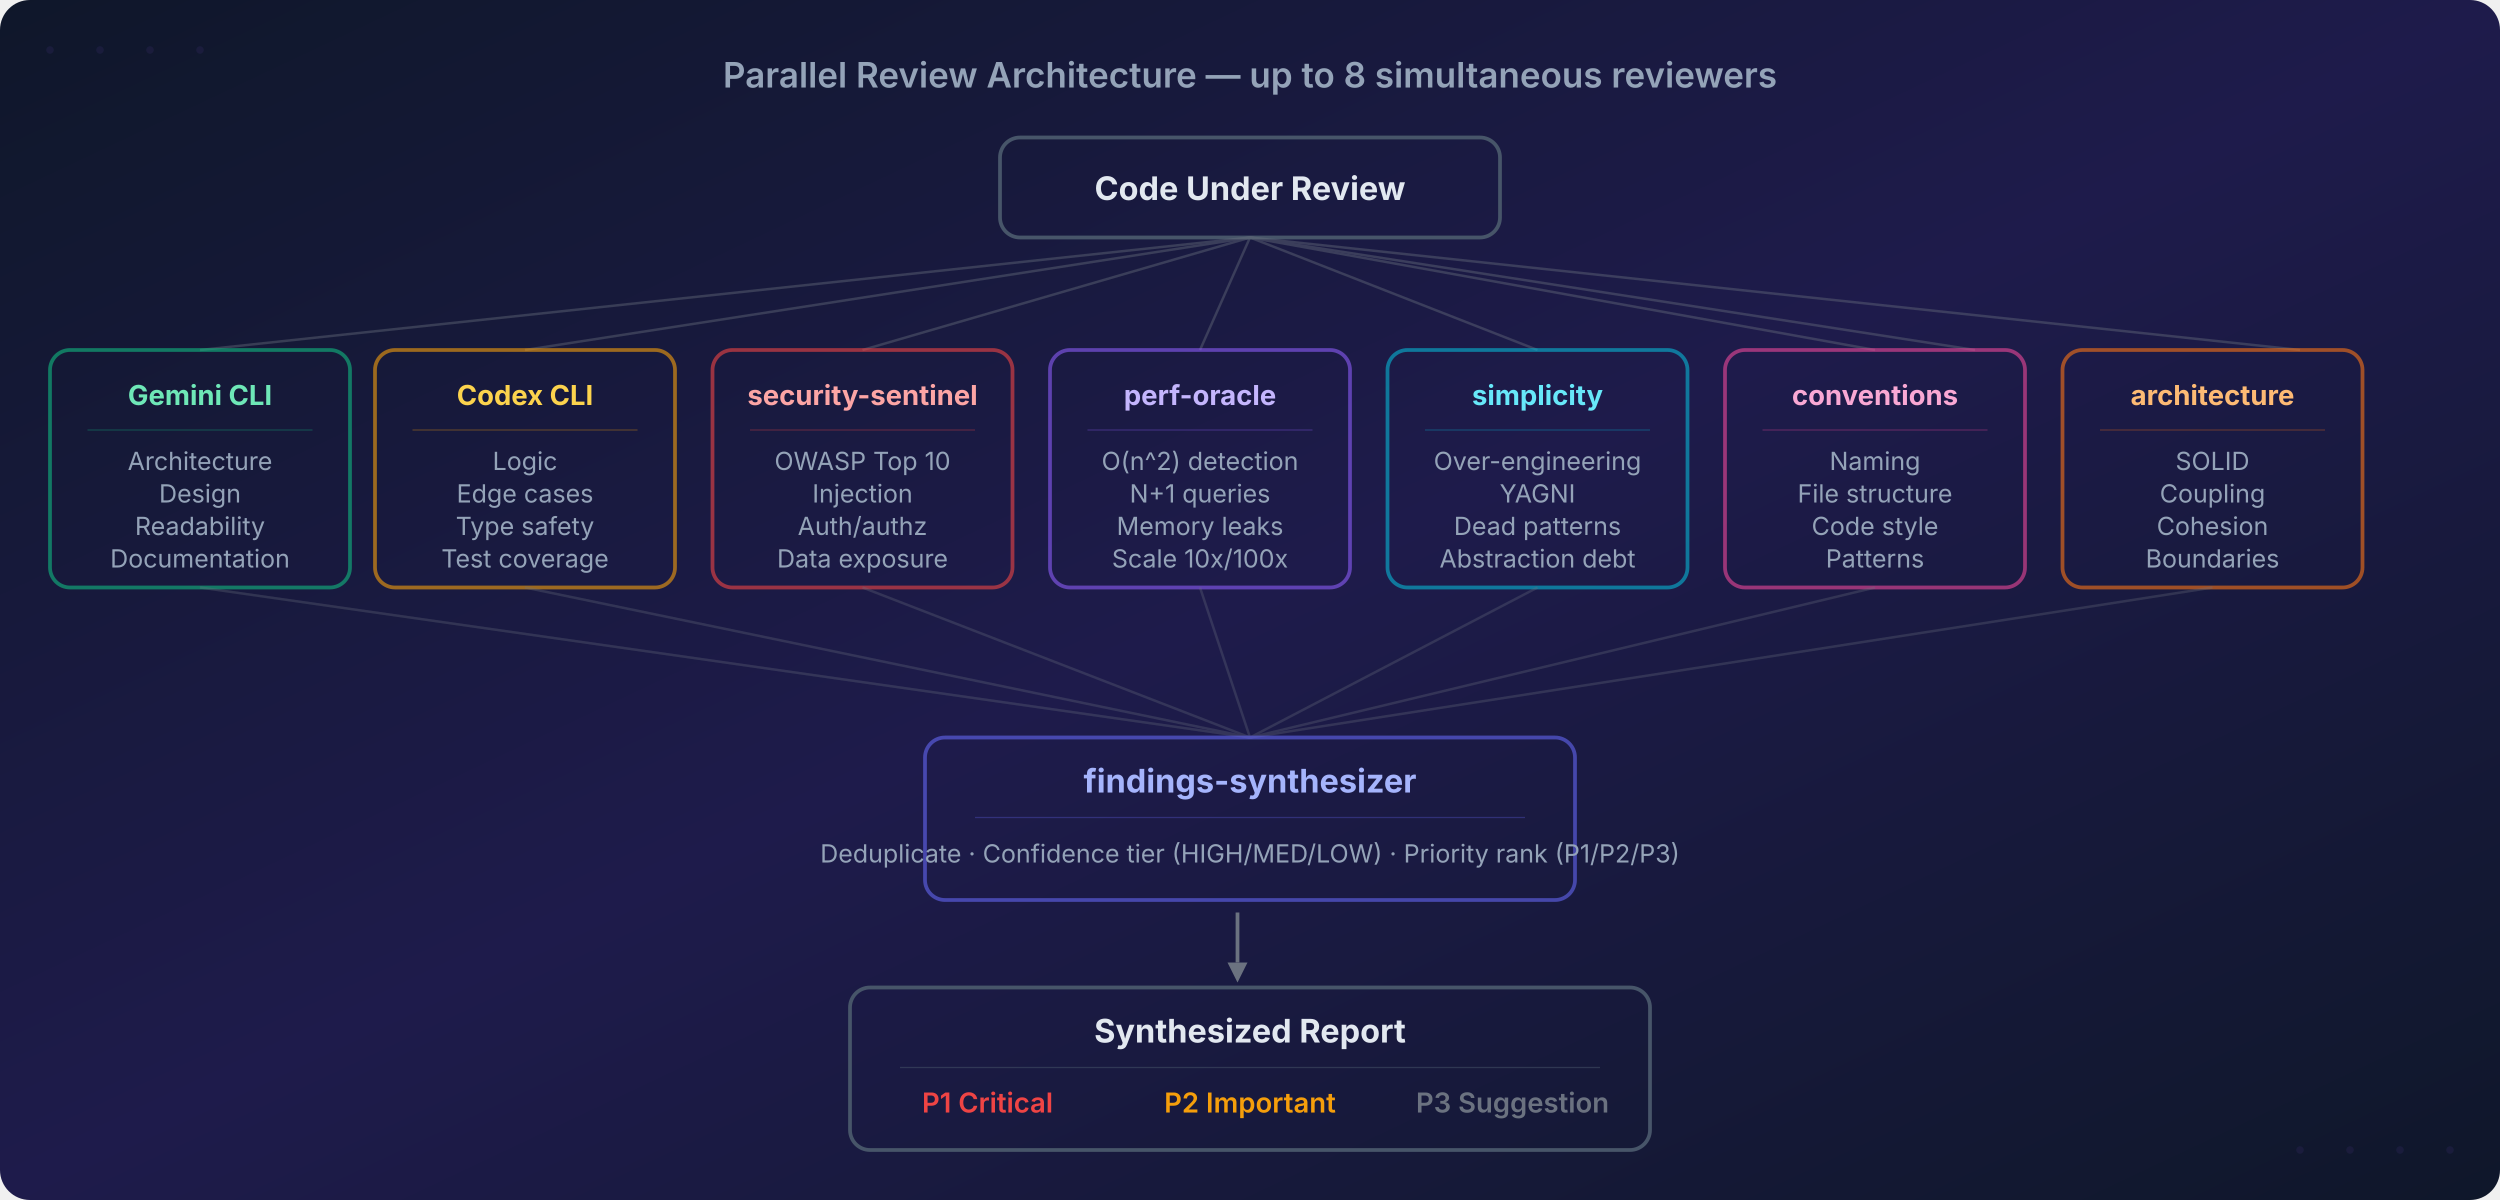
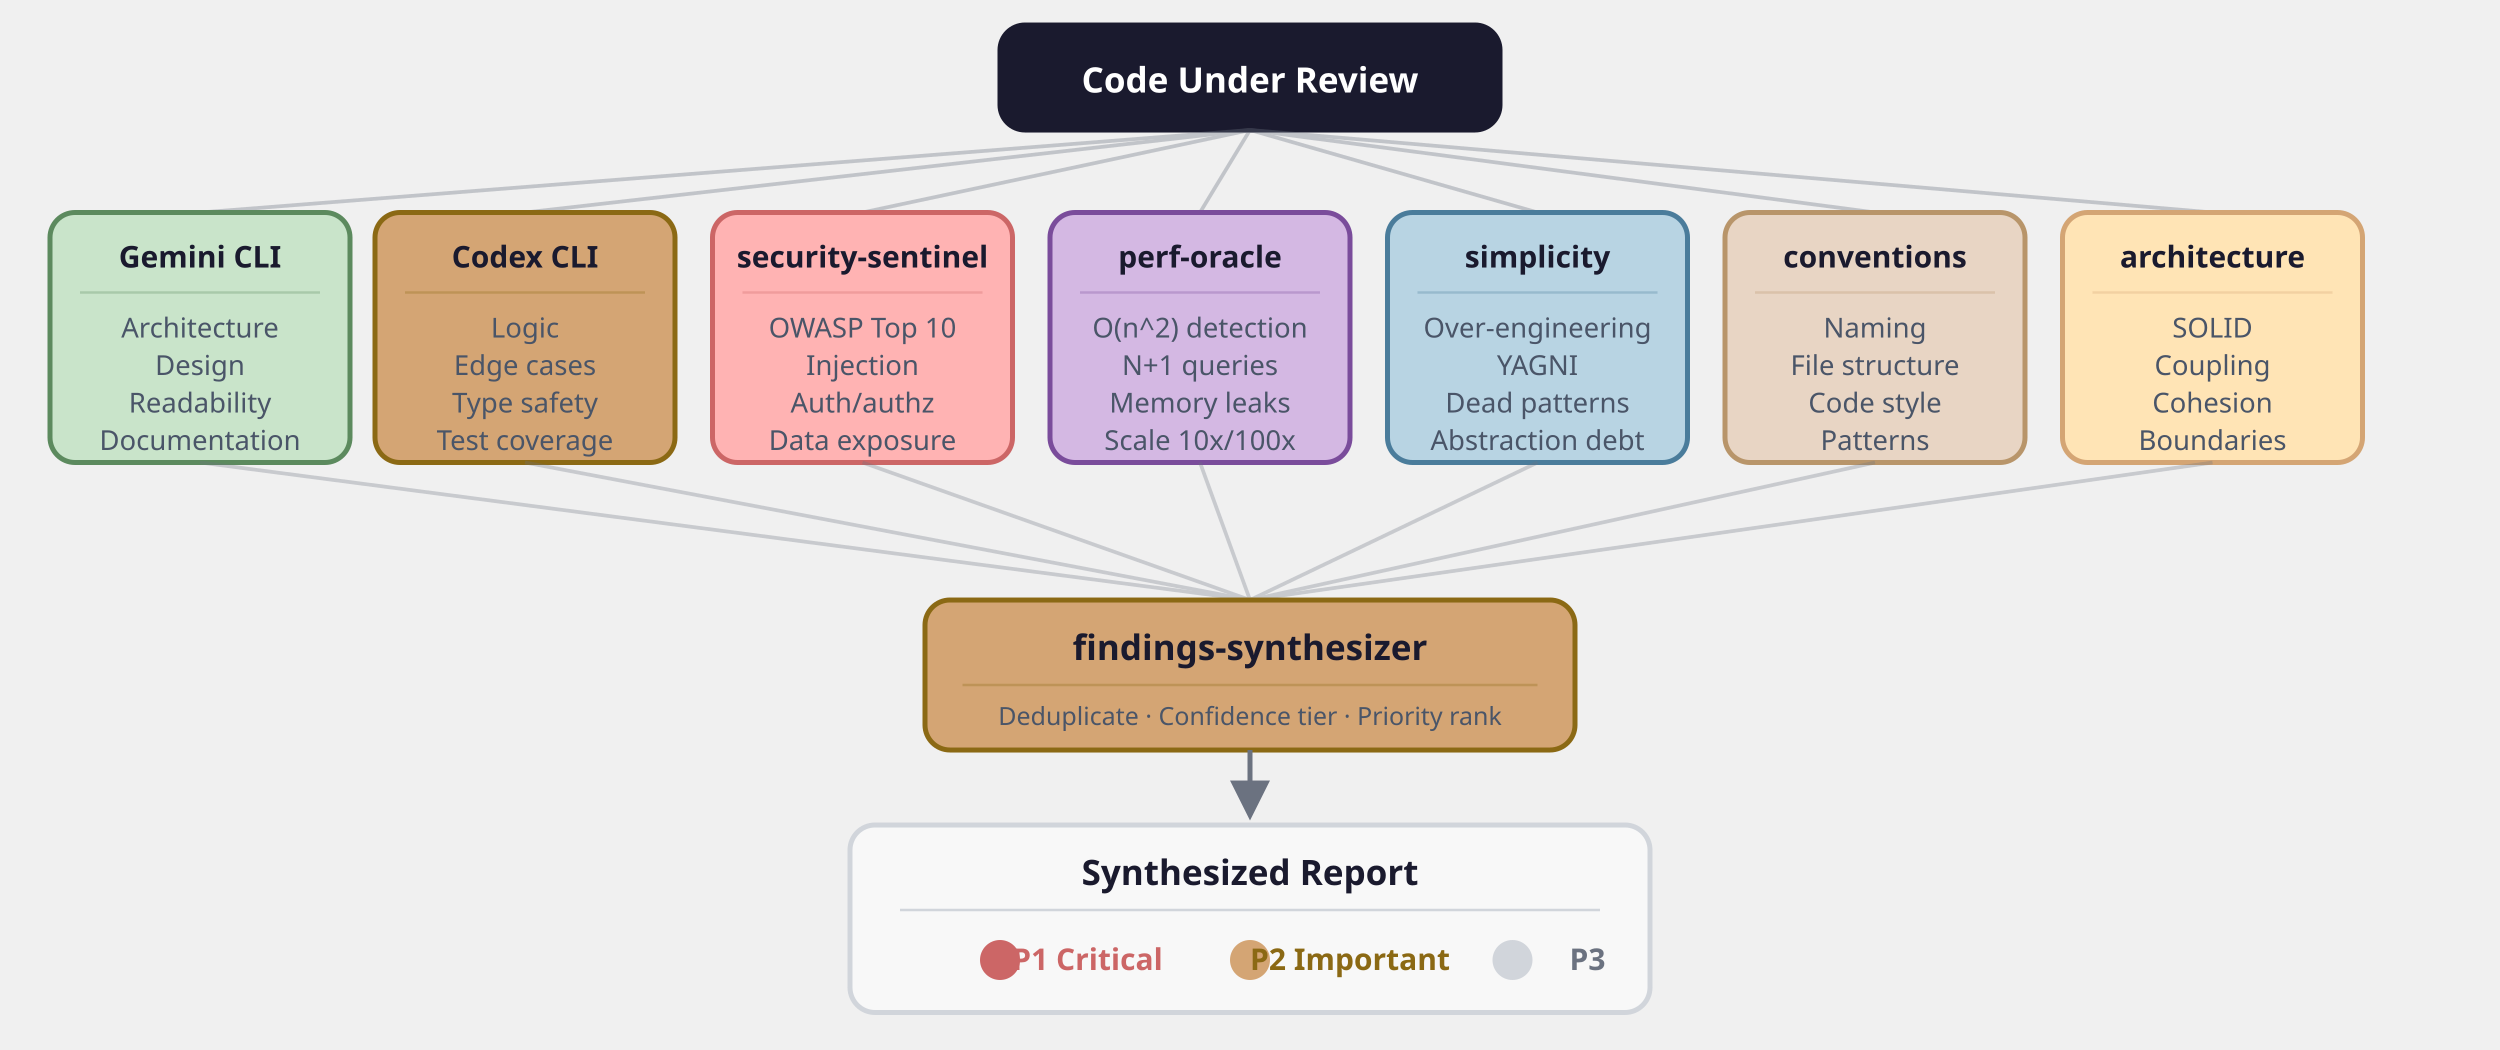
- <svg xmlns="http://www.w3.org/2000/svg" viewBox="0 0 1000 480">
+ <svg xmlns="http://www.w3.org/2000/svg" viewBox="0 0 1000 420" style="background-color:transparent">
  <defs>
-     <linearGradient id="bg3" x1="0%" y1="0%" x2="100%" y2="100%">
-       <stop offset="0%" style="stop-color:#0f172a" />
-       <stop offset="50%" style="stop-color:#1e1b4b" />
-       <stop offset="100%" style="stop-color:#0f172a" />
-     </linearGradient>
+     <marker id="arr3" viewBox="0 0 10 10" refX="8" refY="5" markerWidth="8" markerHeight="8" orient="auto">
+       <path d="M 0 0 L 10 5 L 0 10 z" fill="#6B7280" />
+     </marker>
  </defs>
-   <rect width="1000" height="480" fill="url(#bg3)" rx="12" />
-   <g opacity="0.08" fill="#8b5cf6">
-     <circle cx="20" cy="20" r="1.5" />
-     <circle cx="40" cy="20" r="1.5" />
-     <circle cx="60" cy="20" r="1.5" />
-     <circle cx="80" cy="20" r="1.5" />
-     <circle cx="920" cy="460" r="1.5" />
-     <circle cx="940" cy="460" r="1.5" />
-     <circle cx="960" cy="460" r="1.5" />
-     <circle cx="980" cy="460" r="1.5" />
+   <g transform="translate(400, 10)">
+     <rect width="200" height="42" rx="10" fill="#1a1a2e" stroke="#1a1a2e" stroke-width="2" />
+     <text x="100" y="27" text-anchor="middle" font-family="system-ui, sans-serif" font-size="14" font-weight="700" fill="white">Code Under Review</text>
  </g>
-   <text x="500" y="35" text-anchor="middle" font-family="system-ui, -apple-system, 'Segoe UI', sans-serif" font-size="14" font-weight="600" fill="#94a3b8">Parallel Review Architecture — up to 8 simultaneous reviewers</text>
-   <g transform="translate(400, 55)">
-     <rect width="200" height="40" rx="8" fill="none" stroke="#475569" stroke-width="1.5" />
-     <text x="100" y="25" text-anchor="middle" font-family="system-ui, -apple-system, sans-serif" font-size="13" font-weight="700" fill="#e2e8f0">Code Under Review</text>
+   <g stroke="#6B7280" stroke-width="1.5" opacity="0.35">
+     <line x1="500" y1="52" x2="80" y2="85" />
+     <line x1="500" y1="52" x2="210" y2="85" />
+     <line x1="500" y1="52" x2="345" y2="85" />
+     <line x1="500" y1="52" x2="480" y2="85" />
+     <line x1="500" y1="52" x2="615" y2="85" />
+     <line x1="500" y1="52" x2="750" y2="85" />
+     <line x1="500" y1="52" x2="885" y2="85" />
  </g>
-   <g stroke="#6B7280" stroke-width="1" opacity="0.4">
-     <line x1="500" y1="95" x2="80" y2="140" />
-     <line x1="500" y1="95" x2="210" y2="140" />
-     <line x1="500" y1="95" x2="345" y2="140" />
-     <line x1="500" y1="95" x2="480" y2="140" />
-     <line x1="500" y1="95" x2="615" y2="140" />
-     <line x1="500" y1="95" x2="750" y2="140" />
-     <line x1="500" y1="95" x2="790" y2="140" />
-     <line x1="500" y1="95" x2="920" y2="140" />
+   <g transform="translate(20, 85)">
+     <rect width="120" height="100" rx="10" fill="#C9E4CA" stroke="#5C8A5E" stroke-width="2" />
+     <text x="60" y="22" text-anchor="middle" font-family="system-ui, sans-serif" font-size="12" font-weight="700" fill="#1a1a2e">Gemini CLI</text>
+     <line x1="12" y1="32" x2="108" y2="32" stroke="#5C8A5E" stroke-width="1" opacity="0.3" />
+     <text x="60" y="50" text-anchor="middle" font-family="system-ui, sans-serif" font-size="11" fill="#4a5568">Architecture</text>
+     <text x="60" y="65" text-anchor="middle" font-family="system-ui, sans-serif" font-size="11" fill="#4a5568">Design</text>
+     <text x="60" y="80" text-anchor="middle" font-family="system-ui, sans-serif" font-size="11" fill="#4a5568">Readability</text>
+     <text x="60" y="95" text-anchor="middle" font-family="system-ui, sans-serif" font-size="11" fill="#4a5568">Documentation</text>
  </g>
-   <g transform="translate(20, 140)">
-     <rect width="120" height="95" rx="8" fill="none" stroke="#10b981" stroke-width="1.5" opacity="0.6" />
-     <text x="60" y="22" text-anchor="middle" font-family="system-ui, -apple-system, sans-serif" font-size="11" font-weight="700" fill="#6ee7b7">Gemini CLI</text>
-     <line x1="15" y1="32" x2="105" y2="32" stroke="#10b981" stroke-width="0.5" opacity="0.3" />
-     <text x="60" y="48" text-anchor="middle" font-family="system-ui, -apple-system, sans-serif" font-size="10" fill="#94a3b8">Architecture</text>
-     <text x="60" y="61" text-anchor="middle" font-family="system-ui, -apple-system, sans-serif" font-size="10" fill="#94a3b8">Design</text>
-     <text x="60" y="74" text-anchor="middle" font-family="system-ui, -apple-system, sans-serif" font-size="10" fill="#94a3b8">Readability</text>
-     <text x="60" y="87" text-anchor="middle" font-family="system-ui, -apple-system, sans-serif" font-size="10" fill="#94a3b8">Documentation</text>
+   <g transform="translate(150, 85)">
+     <rect width="120" height="100" rx="10" fill="#D4A574" stroke="#8B6914" stroke-width="2" />
+     <text x="60" y="22" text-anchor="middle" font-family="system-ui, sans-serif" font-size="12" font-weight="700" fill="#1a1a2e">Codex CLI</text>
+     <line x1="12" y1="32" x2="108" y2="32" stroke="#8B6914" stroke-width="1" opacity="0.3" />
+     <text x="60" y="50" text-anchor="middle" font-family="system-ui, sans-serif" font-size="11" fill="#4a5568">Logic</text>
+     <text x="60" y="65" text-anchor="middle" font-family="system-ui, sans-serif" font-size="11" fill="#4a5568">Edge cases</text>
+     <text x="60" y="80" text-anchor="middle" font-family="system-ui, sans-serif" font-size="11" fill="#4a5568">Type safety</text>
+     <text x="60" y="95" text-anchor="middle" font-family="system-ui, sans-serif" font-size="11" fill="#4a5568">Test coverage</text>
  </g>
-   <g transform="translate(150, 140)">
-     <rect width="120" height="95" rx="8" fill="none" stroke="#f59e0b" stroke-width="1.5" opacity="0.6" />
-     <text x="60" y="22" text-anchor="middle" font-family="system-ui, -apple-system, sans-serif" font-size="11" font-weight="700" fill="#fcd34d">Codex CLI</text>
-     <line x1="15" y1="32" x2="105" y2="32" stroke="#f59e0b" stroke-width="0.5" opacity="0.3" />
-     <text x="60" y="48" text-anchor="middle" font-family="system-ui, -apple-system, sans-serif" font-size="10" fill="#94a3b8">Logic</text>
-     <text x="60" y="61" text-anchor="middle" font-family="system-ui, -apple-system, sans-serif" font-size="10" fill="#94a3b8">Edge cases</text>
-     <text x="60" y="74" text-anchor="middle" font-family="system-ui, -apple-system, sans-serif" font-size="10" fill="#94a3b8">Type safety</text>
-     <text x="60" y="87" text-anchor="middle" font-family="system-ui, -apple-system, sans-serif" font-size="10" fill="#94a3b8">Test coverage</text>
+   <g transform="translate(285, 85)">
+     <rect width="120" height="100" rx="10" fill="#FFB3B3" stroke="#CC6666" stroke-width="2" />
+     <text x="60" y="22" text-anchor="middle" font-family="system-ui, sans-serif" font-size="12" font-weight="700" fill="#1a1a2e">security-sentinel</text>
+     <line x1="12" y1="32" x2="108" y2="32" stroke="#CC6666" stroke-width="1" opacity="0.3" />
+     <text x="60" y="50" text-anchor="middle" font-family="system-ui, sans-serif" font-size="11" fill="#4a5568">OWASP Top 10</text>
+     <text x="60" y="65" text-anchor="middle" font-family="system-ui, sans-serif" font-size="11" fill="#4a5568">Injection</text>
+     <text x="60" y="80" text-anchor="middle" font-family="system-ui, sans-serif" font-size="11" fill="#4a5568">Auth/authz</text>
+     <text x="60" y="95" text-anchor="middle" font-family="system-ui, sans-serif" font-size="11" fill="#4a5568">Data exposure</text>
  </g>
-   <g transform="translate(285, 140)">
-     <rect width="120" height="95" rx="8" fill="none" stroke="#ef4444" stroke-width="1.5" opacity="0.6" />
-     <text x="60" y="22" text-anchor="middle" font-family="system-ui, -apple-system, sans-serif" font-size="11" font-weight="700" fill="#fca5a5">security-sentinel</text>
-     <line x1="15" y1="32" x2="105" y2="32" stroke="#ef4444" stroke-width="0.5" opacity="0.3" />
-     <text x="60" y="48" text-anchor="middle" font-family="system-ui, -apple-system, sans-serif" font-size="10" fill="#94a3b8">OWASP Top 10</text>
-     <text x="60" y="61" text-anchor="middle" font-family="system-ui, -apple-system, sans-serif" font-size="10" fill="#94a3b8">Injection</text>
-     <text x="60" y="74" text-anchor="middle" font-family="system-ui, -apple-system, sans-serif" font-size="10" fill="#94a3b8">Auth/authz</text>
-     <text x="60" y="87" text-anchor="middle" font-family="system-ui, -apple-system, sans-serif" font-size="10" fill="#94a3b8">Data exposure</text>
+   <g transform="translate(420, 85)">
+     <rect width="120" height="100" rx="10" fill="#D4B8E3" stroke="#7A4C9B" stroke-width="2" />
+     <text x="60" y="22" text-anchor="middle" font-family="system-ui, sans-serif" font-size="12" font-weight="700" fill="#1a1a2e">perf-oracle</text>
+     <line x1="12" y1="32" x2="108" y2="32" stroke="#7A4C9B" stroke-width="1" opacity="0.3" />
+     <text x="60" y="50" text-anchor="middle" font-family="system-ui, sans-serif" font-size="11" fill="#4a5568">O(n^2) detection</text>
+     <text x="60" y="65" text-anchor="middle" font-family="system-ui, sans-serif" font-size="11" fill="#4a5568">N+1 queries</text>
+     <text x="60" y="80" text-anchor="middle" font-family="system-ui, sans-serif" font-size="11" fill="#4a5568">Memory leaks</text>
+     <text x="60" y="95" text-anchor="middle" font-family="system-ui, sans-serif" font-size="11" fill="#4a5568">Scale 10x/100x</text>
  </g>
-   <g transform="translate(420, 140)">
-     <rect width="120" height="95" rx="8" fill="none" stroke="#8b5cf6" stroke-width="1.5" opacity="0.6" />
-     <text x="60" y="22" text-anchor="middle" font-family="system-ui, -apple-system, sans-serif" font-size="11" font-weight="700" fill="#c4b5fd">perf-oracle</text>
-     <line x1="15" y1="32" x2="105" y2="32" stroke="#8b5cf6" stroke-width="0.5" opacity="0.3" />
-     <text x="60" y="48" text-anchor="middle" font-family="system-ui, -apple-system, sans-serif" font-size="10" fill="#94a3b8">O(n^2) detection</text>
-     <text x="60" y="61" text-anchor="middle" font-family="system-ui, -apple-system, sans-serif" font-size="10" fill="#94a3b8">N+1 queries</text>
-     <text x="60" y="74" text-anchor="middle" font-family="system-ui, -apple-system, sans-serif" font-size="10" fill="#94a3b8">Memory leaks</text>
-     <text x="60" y="87" text-anchor="middle" font-family="system-ui, -apple-system, sans-serif" font-size="10" fill="#94a3b8">Scale 10x/100x</text>
+   <g transform="translate(555, 85)">
+     <rect width="120" height="100" rx="10" fill="#B8D4E3" stroke="#4A7C9B" stroke-width="2" />
+     <text x="60" y="22" text-anchor="middle" font-family="system-ui, sans-serif" font-size="12" font-weight="700" fill="#1a1a2e">simplicity</text>
+     <line x1="12" y1="32" x2="108" y2="32" stroke="#4A7C9B" stroke-width="1" opacity="0.3" />
+     <text x="60" y="50" text-anchor="middle" font-family="system-ui, sans-serif" font-size="11" fill="#4a5568">Over-engineering</text>
+     <text x="60" y="65" text-anchor="middle" font-family="system-ui, sans-serif" font-size="11" fill="#4a5568">YAGNI</text>
+     <text x="60" y="80" text-anchor="middle" font-family="system-ui, sans-serif" font-size="11" fill="#4a5568">Dead patterns</text>
+     <text x="60" y="95" text-anchor="middle" font-family="system-ui, sans-serif" font-size="11" fill="#4a5568">Abstraction debt</text>
  </g>
-   <g transform="translate(555, 140)">
-     <rect width="120" height="95" rx="8" fill="none" stroke="#06b6d4" stroke-width="1.5" opacity="0.6" />
-     <text x="60" y="22" text-anchor="middle" font-family="system-ui, -apple-system, sans-serif" font-size="11" font-weight="700" fill="#67e8f9">simplicity</text>
-     <line x1="15" y1="32" x2="105" y2="32" stroke="#06b6d4" stroke-width="0.5" opacity="0.3" />
-     <text x="60" y="48" text-anchor="middle" font-family="system-ui, -apple-system, sans-serif" font-size="10" fill="#94a3b8">Over-engineering</text>
-     <text x="60" y="61" text-anchor="middle" font-family="system-ui, -apple-system, sans-serif" font-size="10" fill="#94a3b8">YAGNI</text>
-     <text x="60" y="74" text-anchor="middle" font-family="system-ui, -apple-system, sans-serif" font-size="10" fill="#94a3b8">Dead patterns</text>
-     <text x="60" y="87" text-anchor="middle" font-family="system-ui, -apple-system, sans-serif" font-size="10" fill="#94a3b8">Abstraction debt</text>
+   <g transform="translate(690, 85)">
+     <rect width="120" height="100" rx="10" fill="#E8D5C4" stroke="#B8956A" stroke-width="2" />
+     <text x="60" y="22" text-anchor="middle" font-family="system-ui, sans-serif" font-size="12" font-weight="700" fill="#1a1a2e">conventions</text>
+     <line x1="12" y1="32" x2="108" y2="32" stroke="#B8956A" stroke-width="1" opacity="0.3" />
+     <text x="60" y="50" text-anchor="middle" font-family="system-ui, sans-serif" font-size="11" fill="#4a5568">Naming</text>
+     <text x="60" y="65" text-anchor="middle" font-family="system-ui, sans-serif" font-size="11" fill="#4a5568">File structure</text>
+     <text x="60" y="80" text-anchor="middle" font-family="system-ui, sans-serif" font-size="11" fill="#4a5568">Code style</text>
+     <text x="60" y="95" text-anchor="middle" font-family="system-ui, sans-serif" font-size="11" fill="#4a5568">Patterns</text>
  </g>
-   <g transform="translate(690, 140)">
-     <rect width="120" height="95" rx="8" fill="none" stroke="#ec4899" stroke-width="1.5" opacity="0.6" />
-     <text x="60" y="22" text-anchor="middle" font-family="system-ui, -apple-system, sans-serif" font-size="11" font-weight="700" fill="#f9a8d4">conventions</text>
-     <line x1="15" y1="32" x2="105" y2="32" stroke="#ec4899" stroke-width="0.5" opacity="0.3" />
-     <text x="60" y="48" text-anchor="middle" font-family="system-ui, -apple-system, sans-serif" font-size="10" fill="#94a3b8">Naming</text>
-     <text x="60" y="61" text-anchor="middle" font-family="system-ui, -apple-system, sans-serif" font-size="10" fill="#94a3b8">File structure</text>
-     <text x="60" y="74" text-anchor="middle" font-family="system-ui, -apple-system, sans-serif" font-size="10" fill="#94a3b8">Code style</text>
-     <text x="60" y="87" text-anchor="middle" font-family="system-ui, -apple-system, sans-serif" font-size="10" fill="#94a3b8">Patterns</text>
+   <g transform="translate(825, 85)">
+     <rect width="120" height="100" rx="10" fill="#FFE4B5" stroke="#D4A574" stroke-width="2" />
+     <text x="60" y="22" text-anchor="middle" font-family="system-ui, sans-serif" font-size="12" font-weight="700" fill="#1a1a2e">architecture</text>
+     <line x1="12" y1="32" x2="108" y2="32" stroke="#D4A574" stroke-width="1" opacity="0.3" />
+     <text x="60" y="50" text-anchor="middle" font-family="system-ui, sans-serif" font-size="11" fill="#4a5568">SOLID</text>
+     <text x="60" y="65" text-anchor="middle" font-family="system-ui, sans-serif" font-size="11" fill="#4a5568">Coupling</text>
+     <text x="60" y="80" text-anchor="middle" font-family="system-ui, sans-serif" font-size="11" fill="#4a5568">Cohesion</text>
+     <text x="60" y="95" text-anchor="middle" font-family="system-ui, sans-serif" font-size="11" fill="#4a5568">Boundaries</text>
  </g>
-   <g transform="translate(825, 140)">
-     <rect width="120" height="95" rx="8" fill="none" stroke="#f97316" stroke-width="1.5" opacity="0.6" />
-     <text x="60" y="22" text-anchor="middle" font-family="system-ui, -apple-system, sans-serif" font-size="11" font-weight="700" fill="#fdba74">architecture</text>
-     <line x1="15" y1="32" x2="105" y2="32" stroke="#f97316" stroke-width="0.5" opacity="0.3" />
-     <text x="60" y="48" text-anchor="middle" font-family="system-ui, -apple-system, sans-serif" font-size="10" fill="#94a3b8">SOLID</text>
-     <text x="60" y="61" text-anchor="middle" font-family="system-ui, -apple-system, sans-serif" font-size="10" fill="#94a3b8">Coupling</text>
-     <text x="60" y="74" text-anchor="middle" font-family="system-ui, -apple-system, sans-serif" font-size="10" fill="#94a3b8">Cohesion</text>
-     <text x="60" y="87" text-anchor="middle" font-family="system-ui, -apple-system, sans-serif" font-size="10" fill="#94a3b8">Boundaries</text>
+   <g stroke="#6B7280" stroke-width="1.5" opacity="0.3">
+     <line x1="80" y1="185" x2="500" y2="240" />
+     <line x1="210" y1="185" x2="500" y2="240" />
+     <line x1="345" y1="185" x2="500" y2="240" />
+     <line x1="480" y1="185" x2="500" y2="240" />
+     <line x1="615" y1="185" x2="500" y2="240" />
+     <line x1="750" y1="185" x2="500" y2="240" />
+     <line x1="885" y1="185" x2="500" y2="240" />
  </g>
-   <g stroke="#6B7280" stroke-width="1" opacity="0.3">
-     <line x1="80" y1="235" x2="500" y2="295" />
-     <line x1="210" y1="235" x2="500" y2="295" />
-     <line x1="345" y1="235" x2="500" y2="295" />
-     <line x1="480" y1="235" x2="500" y2="295" />
-     <line x1="615" y1="235" x2="500" y2="295" />
-     <line x1="750" y1="235" x2="500" y2="295" />
-     <line x1="885" y1="235" x2="500" y2="295" />
+   <g transform="translate(370, 240)">
+     <rect width="260" height="60" rx="10" fill="#D4A574" stroke="#8B6914" stroke-width="2" />
+     <text x="130" y="24" text-anchor="middle" font-family="system-ui, sans-serif" font-size="14" font-weight="700" fill="#1a1a2e">findings-synthesizer</text>
+     <line x1="15" y1="34" x2="245" y2="34" stroke="#8B6914" stroke-width="1" opacity="0.3" />
+     <text x="130" y="50" text-anchor="middle" font-family="system-ui, sans-serif" font-size="10" fill="#4a5568">Deduplicate  ·  Confidence tier  ·  Priority rank</text>
  </g>
-   <g transform="translate(370, 295)">
-     <rect width="260" height="65" rx="8" fill="none" stroke="#6366f1" stroke-width="1.5" opacity="0.6" />
-     <text x="130" y="22" text-anchor="middle" font-family="system-ui, -apple-system, sans-serif" font-size="13" font-weight="700" fill="#a5b4fc">findings-synthesizer</text>
-     <line x1="20" y1="32" x2="240" y2="32" stroke="#6366f1" stroke-width="0.5" opacity="0.3" />
-     <text x="130" y="50" text-anchor="middle" font-family="system-ui, -apple-system, sans-serif" font-size="10" fill="#94a3b8">Deduplicate  ·  Confidence tier (HIGH/MED/LOW)  ·  Priority rank (P1/P2/P3)</text>
-   </g>
-   <g transform="translate(495, 365)">
-     <line x1="0" y1="0" x2="0" y2="20" stroke="#6B7280" stroke-width="1.5" />
-     <polygon points="-4,20 0,28 4,20" fill="#6B7280" />
-   </g>
-   <g transform="translate(340, 395)">
-     <rect width="320" height="65" rx="8" fill="none" stroke="#475569" stroke-width="1.5" />
-     <text x="160" y="22" text-anchor="middle" font-family="system-ui, -apple-system, sans-serif" font-size="13" font-weight="700" fill="#e2e8f0">Synthesized Report</text>
-     <line x1="20" y1="32" x2="300" y2="32" stroke="#475569" stroke-width="0.5" opacity="0.5" />
-     <text x="55" y="50" text-anchor="middle" font-family="system-ui, -apple-system, sans-serif" font-size="11" font-weight="600" fill="#ef4444">P1 Critical</text>
-     <text x="160" y="50" text-anchor="middle" font-family="system-ui, -apple-system, sans-serif" font-size="11" font-weight="600" fill="#f59e0b">P2 Important</text>
-     <text x="265" y="50" text-anchor="middle" font-family="system-ui, -apple-system, sans-serif" font-size="11" font-weight="600" fill="#6b7280">P3 Suggestion</text>
+   <line x1="500" y1="300" x2="500" y2="325" stroke="#6B7280" stroke-width="2" marker-end="url(#arr3)" />
+   <g transform="translate(340, 330)">
+     <rect width="320" height="75" rx="10" fill="#f8f8f8" stroke="#d1d5db" stroke-width="2" />
+     <text x="160" y="24" text-anchor="middle" font-family="system-ui, sans-serif" font-size="14" font-weight="700" fill="#1a1a2e">Synthesized Report</text>
+     <line x1="20" y1="34" x2="300" y2="34" stroke="#d1d5db" stroke-width="1" />
+     <circle cx="60" cy="54" r="8" fill="#CC6666" />
+     <text x="95" y="58" text-anchor="middle" font-family="system-ui, sans-serif" font-size="12" font-weight="600" fill="#CC6666">P1 Critical</text>
+     <circle cx="160" cy="54" r="8" fill="#D4A574" />
+     <text x="200" y="58" text-anchor="middle" font-family="system-ui, sans-serif" font-size="12" font-weight="600" fill="#8B6914">P2 Important</text>
+     <circle cx="265" cy="54" r="8" fill="#d1d5db" />
+     <text x="295" y="58" text-anchor="middle" font-family="system-ui, sans-serif" font-size="12" font-weight="600" fill="#6B7280">P3</text>
  </g>
</svg>
